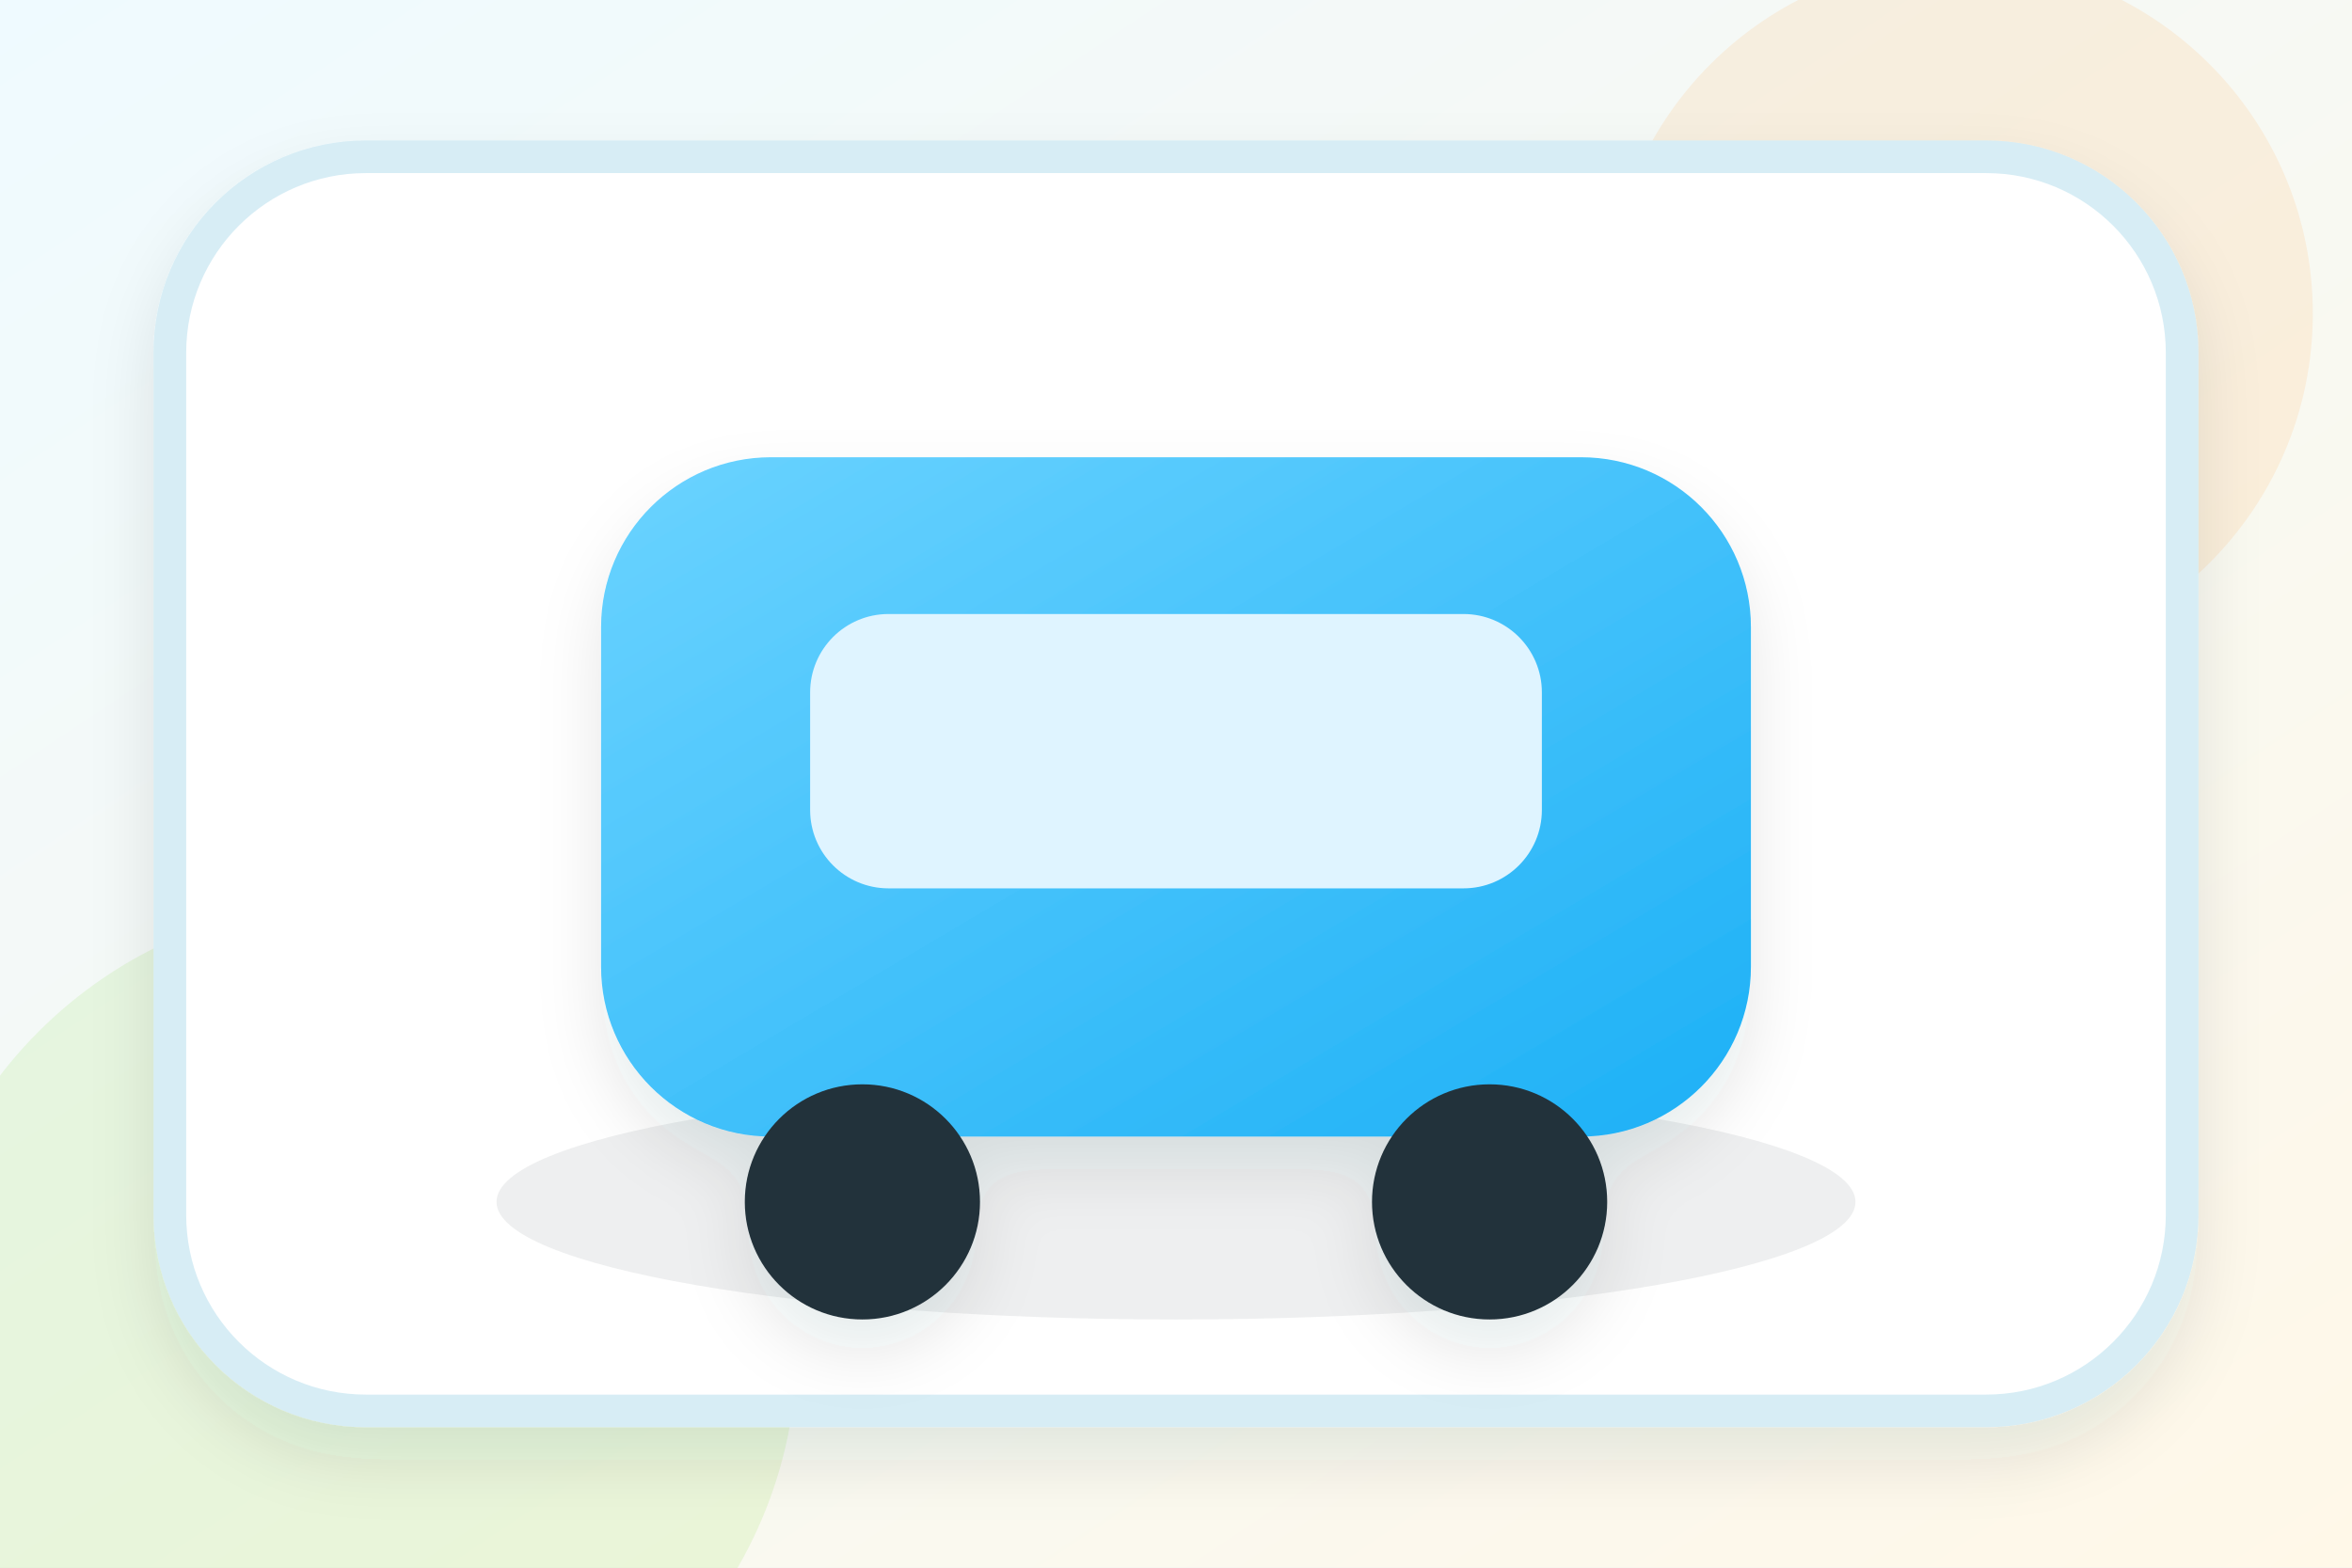
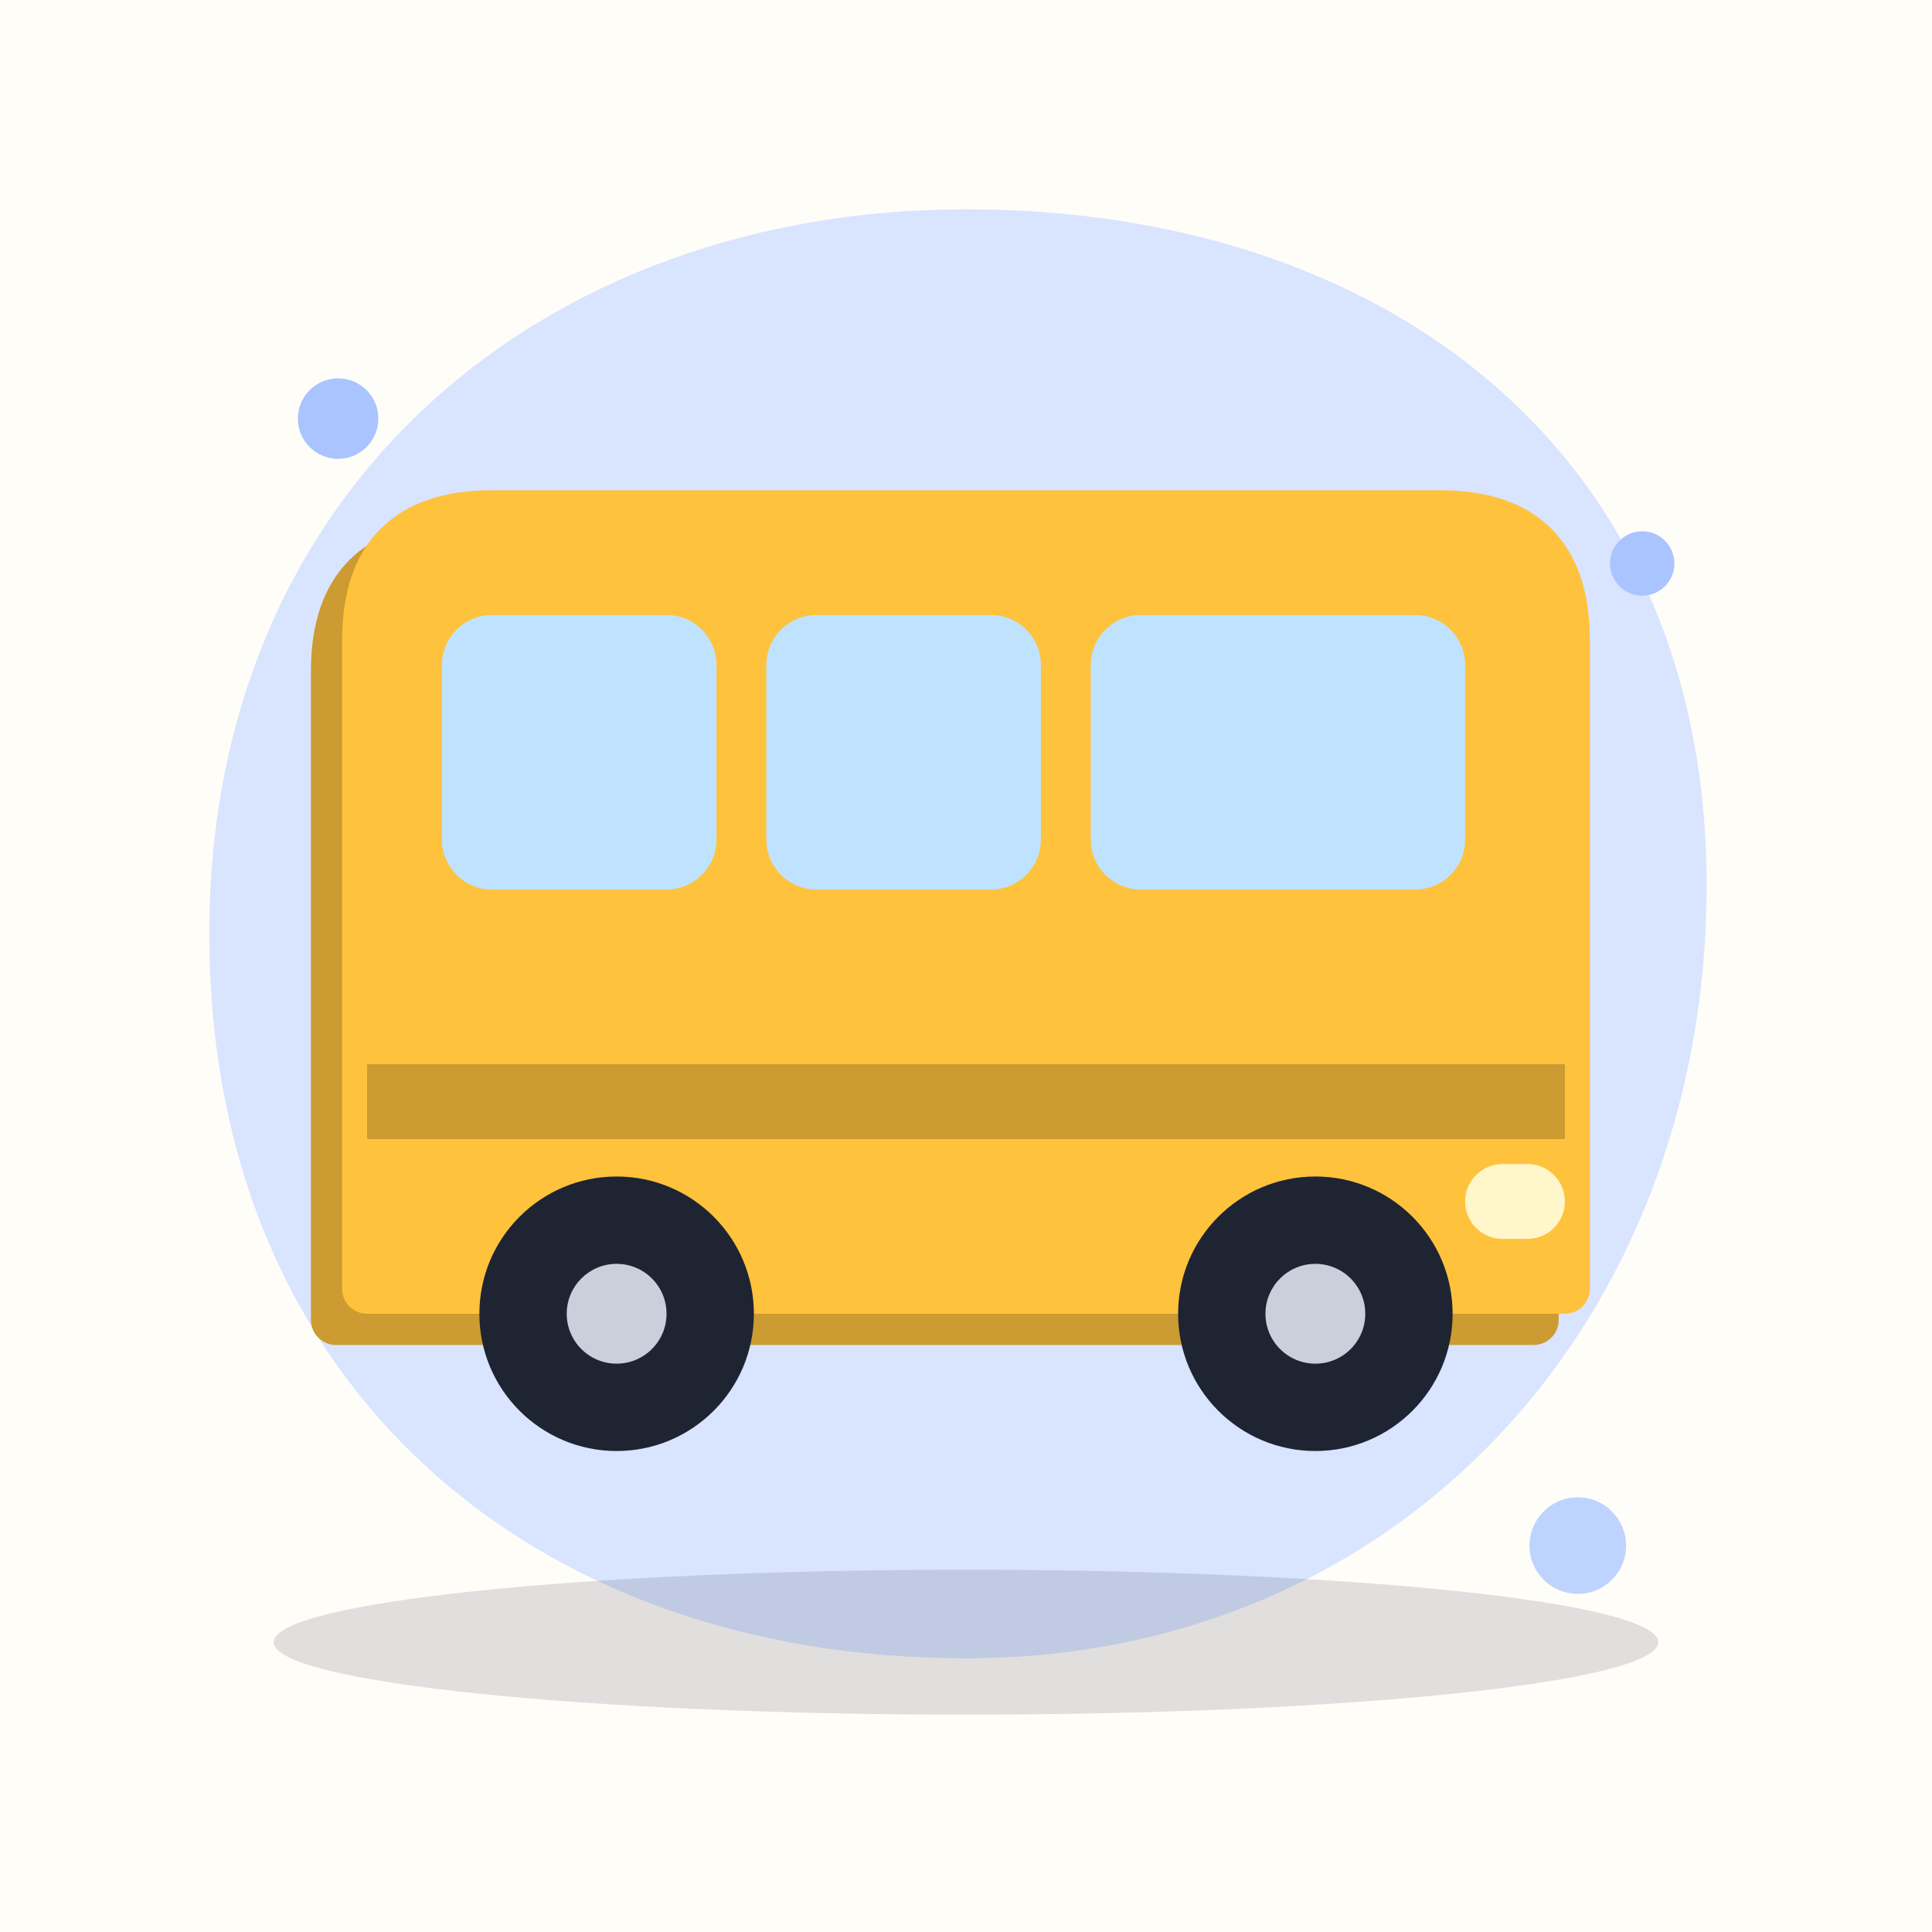
- <svg xmlns="http://www.w3.org/2000/svg" viewBox="0 0 360 240" role="img" aria-labelledby="title desc">
-   <defs>
-     <linearGradient id="w-bg" x1="0" y1="0" x2="1" y2="1">
-       <stop offset="0" stop-color="#effaff" />
-       <stop offset="1" stop-color="#fff8e8" />
-     </linearGradient>
-     <linearGradient id="w-blue" x1="0" y1="0" x2="1" y2="1">
-       <stop offset="0" stop-color="#6bd3ff" />
-       <stop offset="1" stop-color="#1cb0f6" />
-     </linearGradient>
-     <linearGradient id="w-green" x1="0" y1="0" x2="1" y2="1">
-       <stop offset="0" stop-color="#a7ea4e" />
-       <stop offset="1" stop-color="#58cc02" />
-     </linearGradient>
-     <linearGradient id="w-gold" x1="0" y1="0" x2="1" y2="1">
-       <stop offset="0" stop-color="#ffe37a" />
-       <stop offset="1" stop-color="#ffc800" />
-     </linearGradient>
-     <filter id="w-shadow" x="-20%" y="-20%" width="140%" height="150%">
-       <feDropShadow dx="0" dy="10" stdDeviation="10" flood-color="#24313a" flood-opacity="0.16" />
-     </filter>
-     <filter id="w-soft" x="-20%" y="-20%" width="140%" height="140%">
-       <feDropShadow dx="0" dy="5" stdDeviation="5" flood-color="#24313a" flood-opacity="0.10" />
-     </filter>
-   </defs>
-   <rect width="360" height="240" fill="url(#w-bg)" />
-   <circle cx="300" cy="48" r="54" fill="#ff9f43" opacity="0.13" />
-   <circle cx="54" cy="206" r="68" fill="#58cc02" opacity="0.10" />
-   <rect x="26" y="24" width="308" height="192" rx="30" fill="#fff" stroke="#d7edf5" stroke-width="5" filter="url(#w-soft)" />
-   <ellipse cx="180" cy="184" rx="104" ry="18" fill="#24313a" opacity="0.08" />
-   <g transform="translate(180 122)" filter="url(#w-soft)">
-     <rect x="-88" y="-52" width="176" height="104" rx="26" fill="url(#w-blue)" />
-     <rect x="-56" y="-28" width="112" height="42" rx="12" fill="#dff4ff" />
-     <circle cx="-48" cy="62" r="18" fill="#24313a" />
-     <circle cx="48" cy="62" r="18" fill="#24313a" />
+ <svg xmlns="http://www.w3.org/2000/svg" viewBox="0 0 240 240" width="240" height="240">
+   <rect x="0" y="0" width="240" height="240" rx="0" fill="#fffdf8" />
+   <path d="M120 26c52 0 92 30 92 84s-38 96-92 96-94-34-94-90 42-90 94-90Z" fill="#d9e4ff" />
+   <circle cx="42" cy="52" r="5" fill="#aac4ff" />
+   <circle cx="204" cy="70" r="4" fill="#aac4ff" />
+   <circle cx="196" cy="192" r="6" fill="#bfd3ff" />
+   <ellipse cx="120" cy="204" rx="86" ry="9" fill="#1f243322" />
+   <g transform="translate(120 126) scale(1.55 1.55)">
+     <g transform="translate(-2.5 2.5)">
+       <path d="M-48-30q0-10 10-10h76q10 0 10 10v52h-96Z" fill="#cc9b31" stroke="#cc9b31" stroke-width="4" stroke-linejoin="round" />
+     </g>
+     <path d="M-48-30q0-10 10-10h76q10 0 10 10v52h-96Z" fill="#ffc23d" stroke="#ffc23d" stroke-width="4" stroke-linejoin="round" />
+     <rect x="-42" y="-32" width="22" height="22" rx="4" fill="#bfe3ff" />
+     <rect x="-16" y="-32" width="22" height="22" rx="4" fill="#bfe3ff" />
+     <rect x="10" y="-32" width="30" height="22" rx="4" fill="#bfe3ff" />
+     <rect x="-48" y="4" width="96" height="6" rx="0" fill="#cc9b31" />
+     <circle cx="-28" cy="24" r="11" fill="#1f2433" />
+     <circle cx="-28" cy="24" r="4" fill="#c9cfdb" />
+     <circle cx="28" cy="24" r="11" fill="#1f2433" />
+     <circle cx="28" cy="24" r="4" fill="#c9cfdb" />
+     <rect x="40" y="12" width="8" height="6" rx="3" fill="#fff6c9" />
  </g>
</svg>
